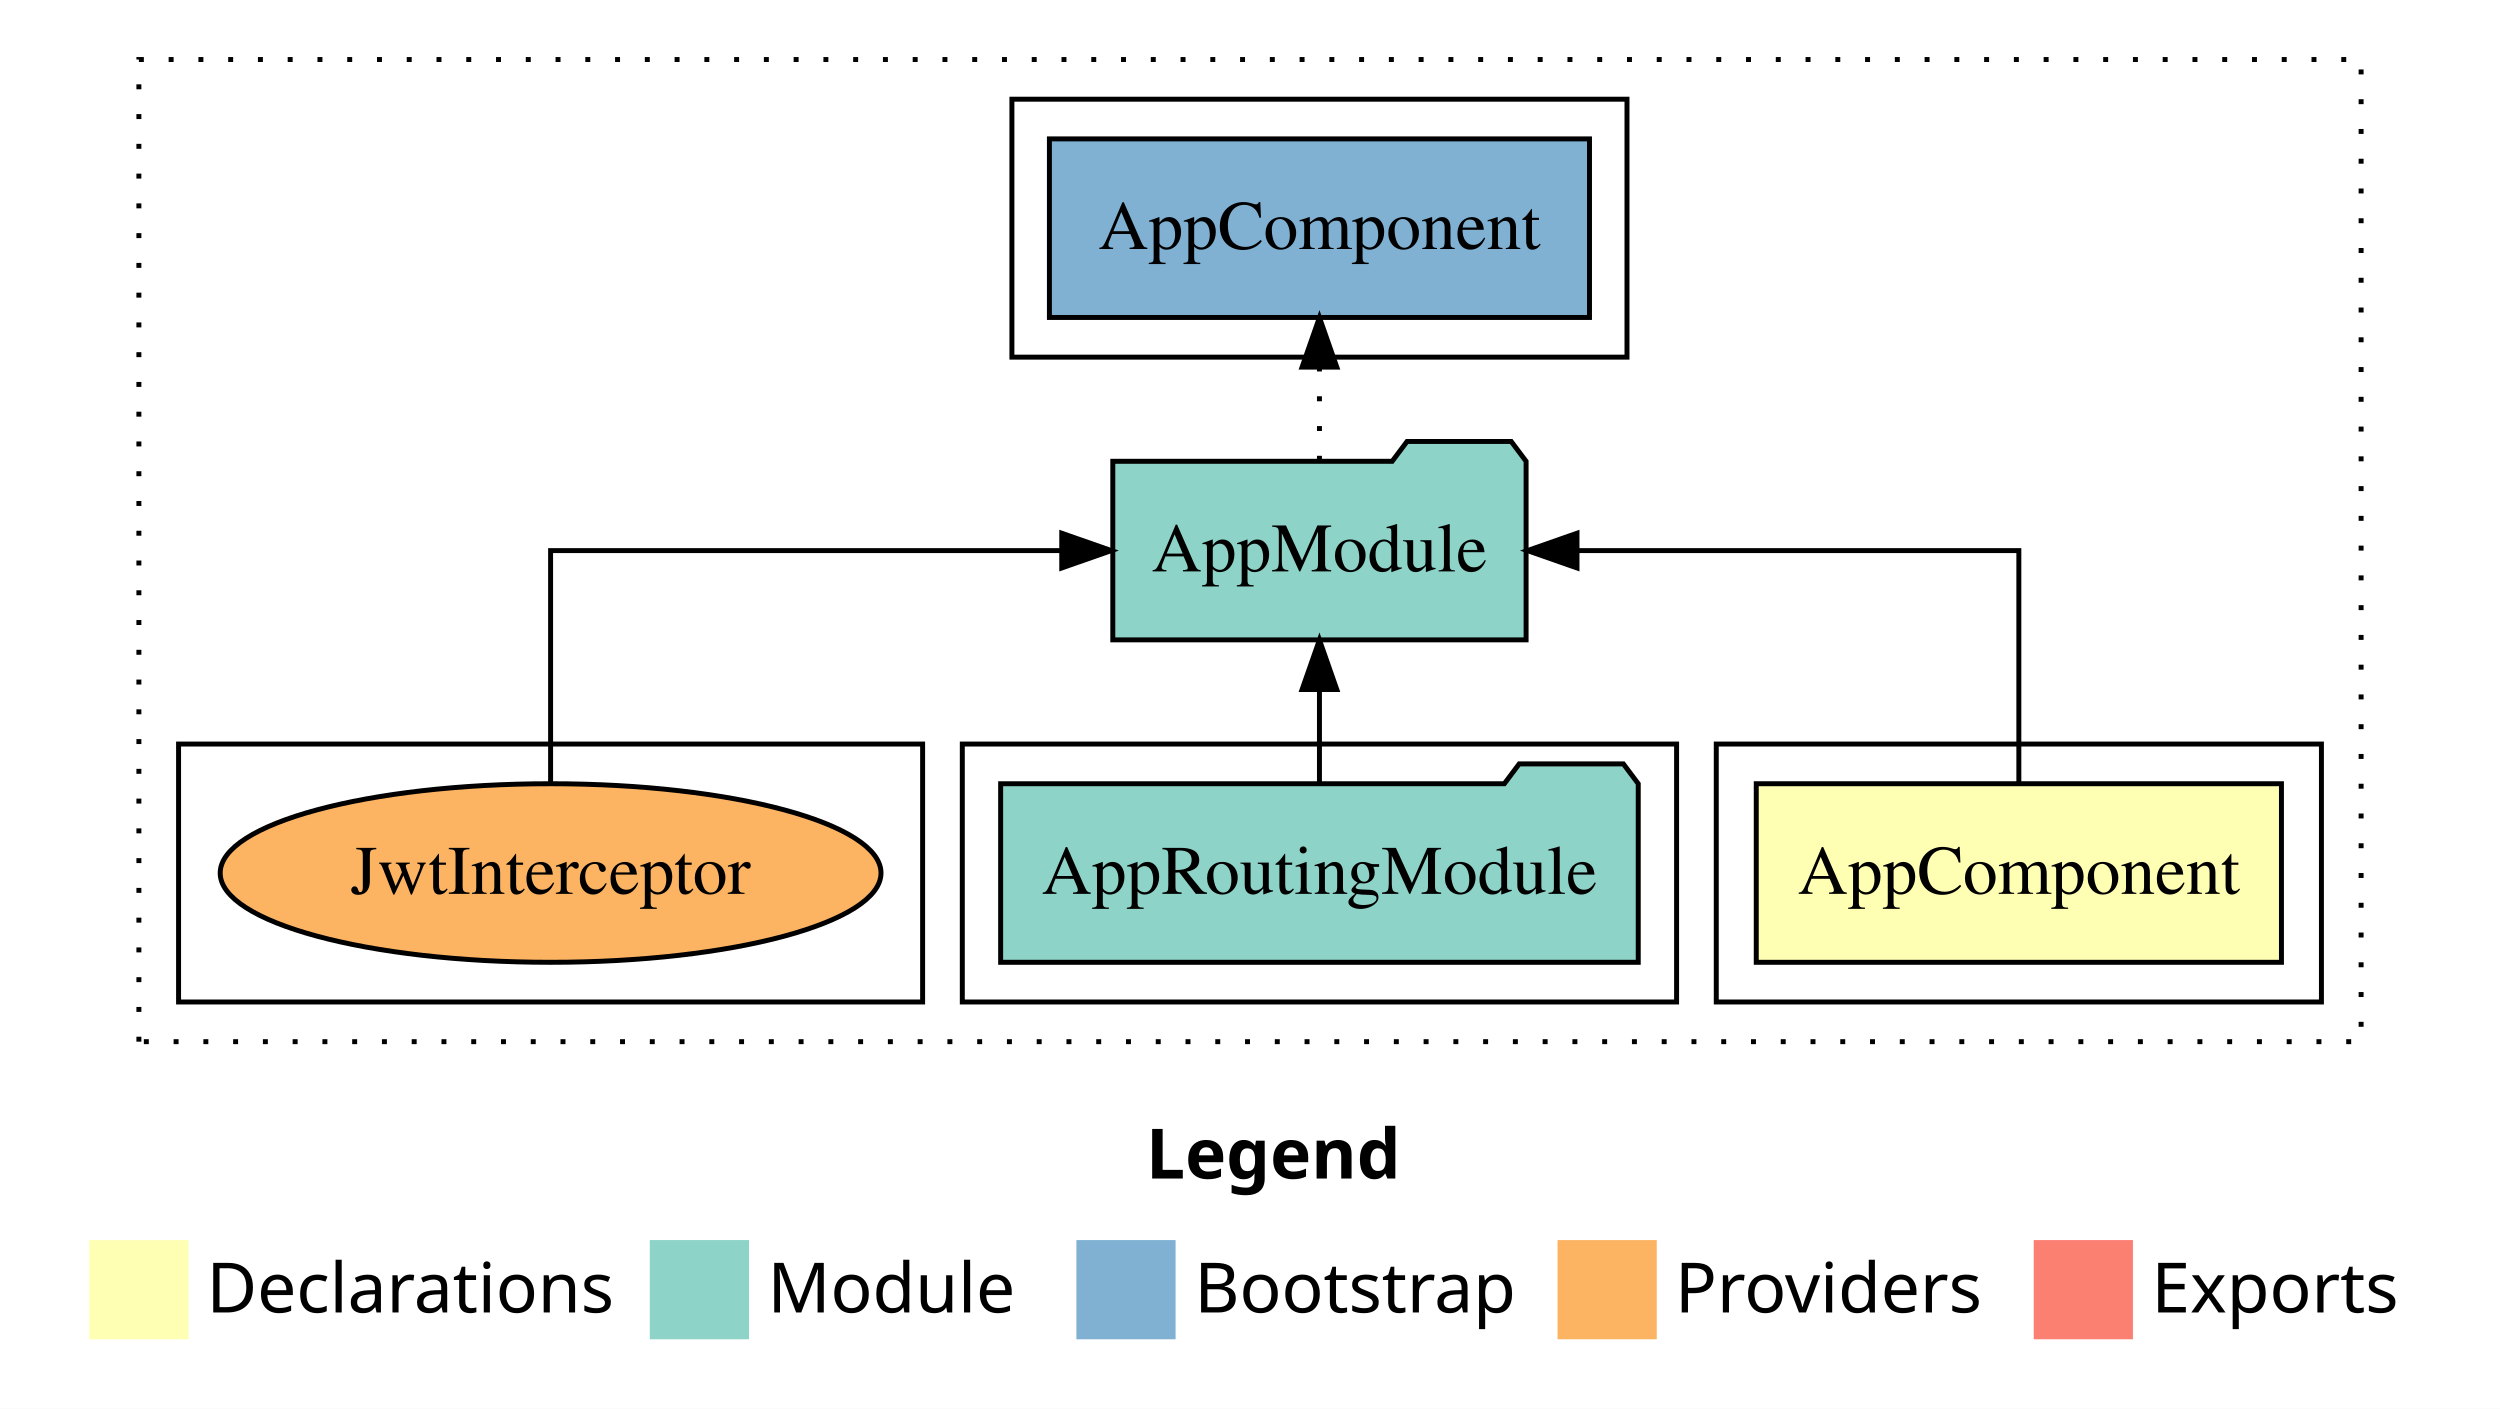
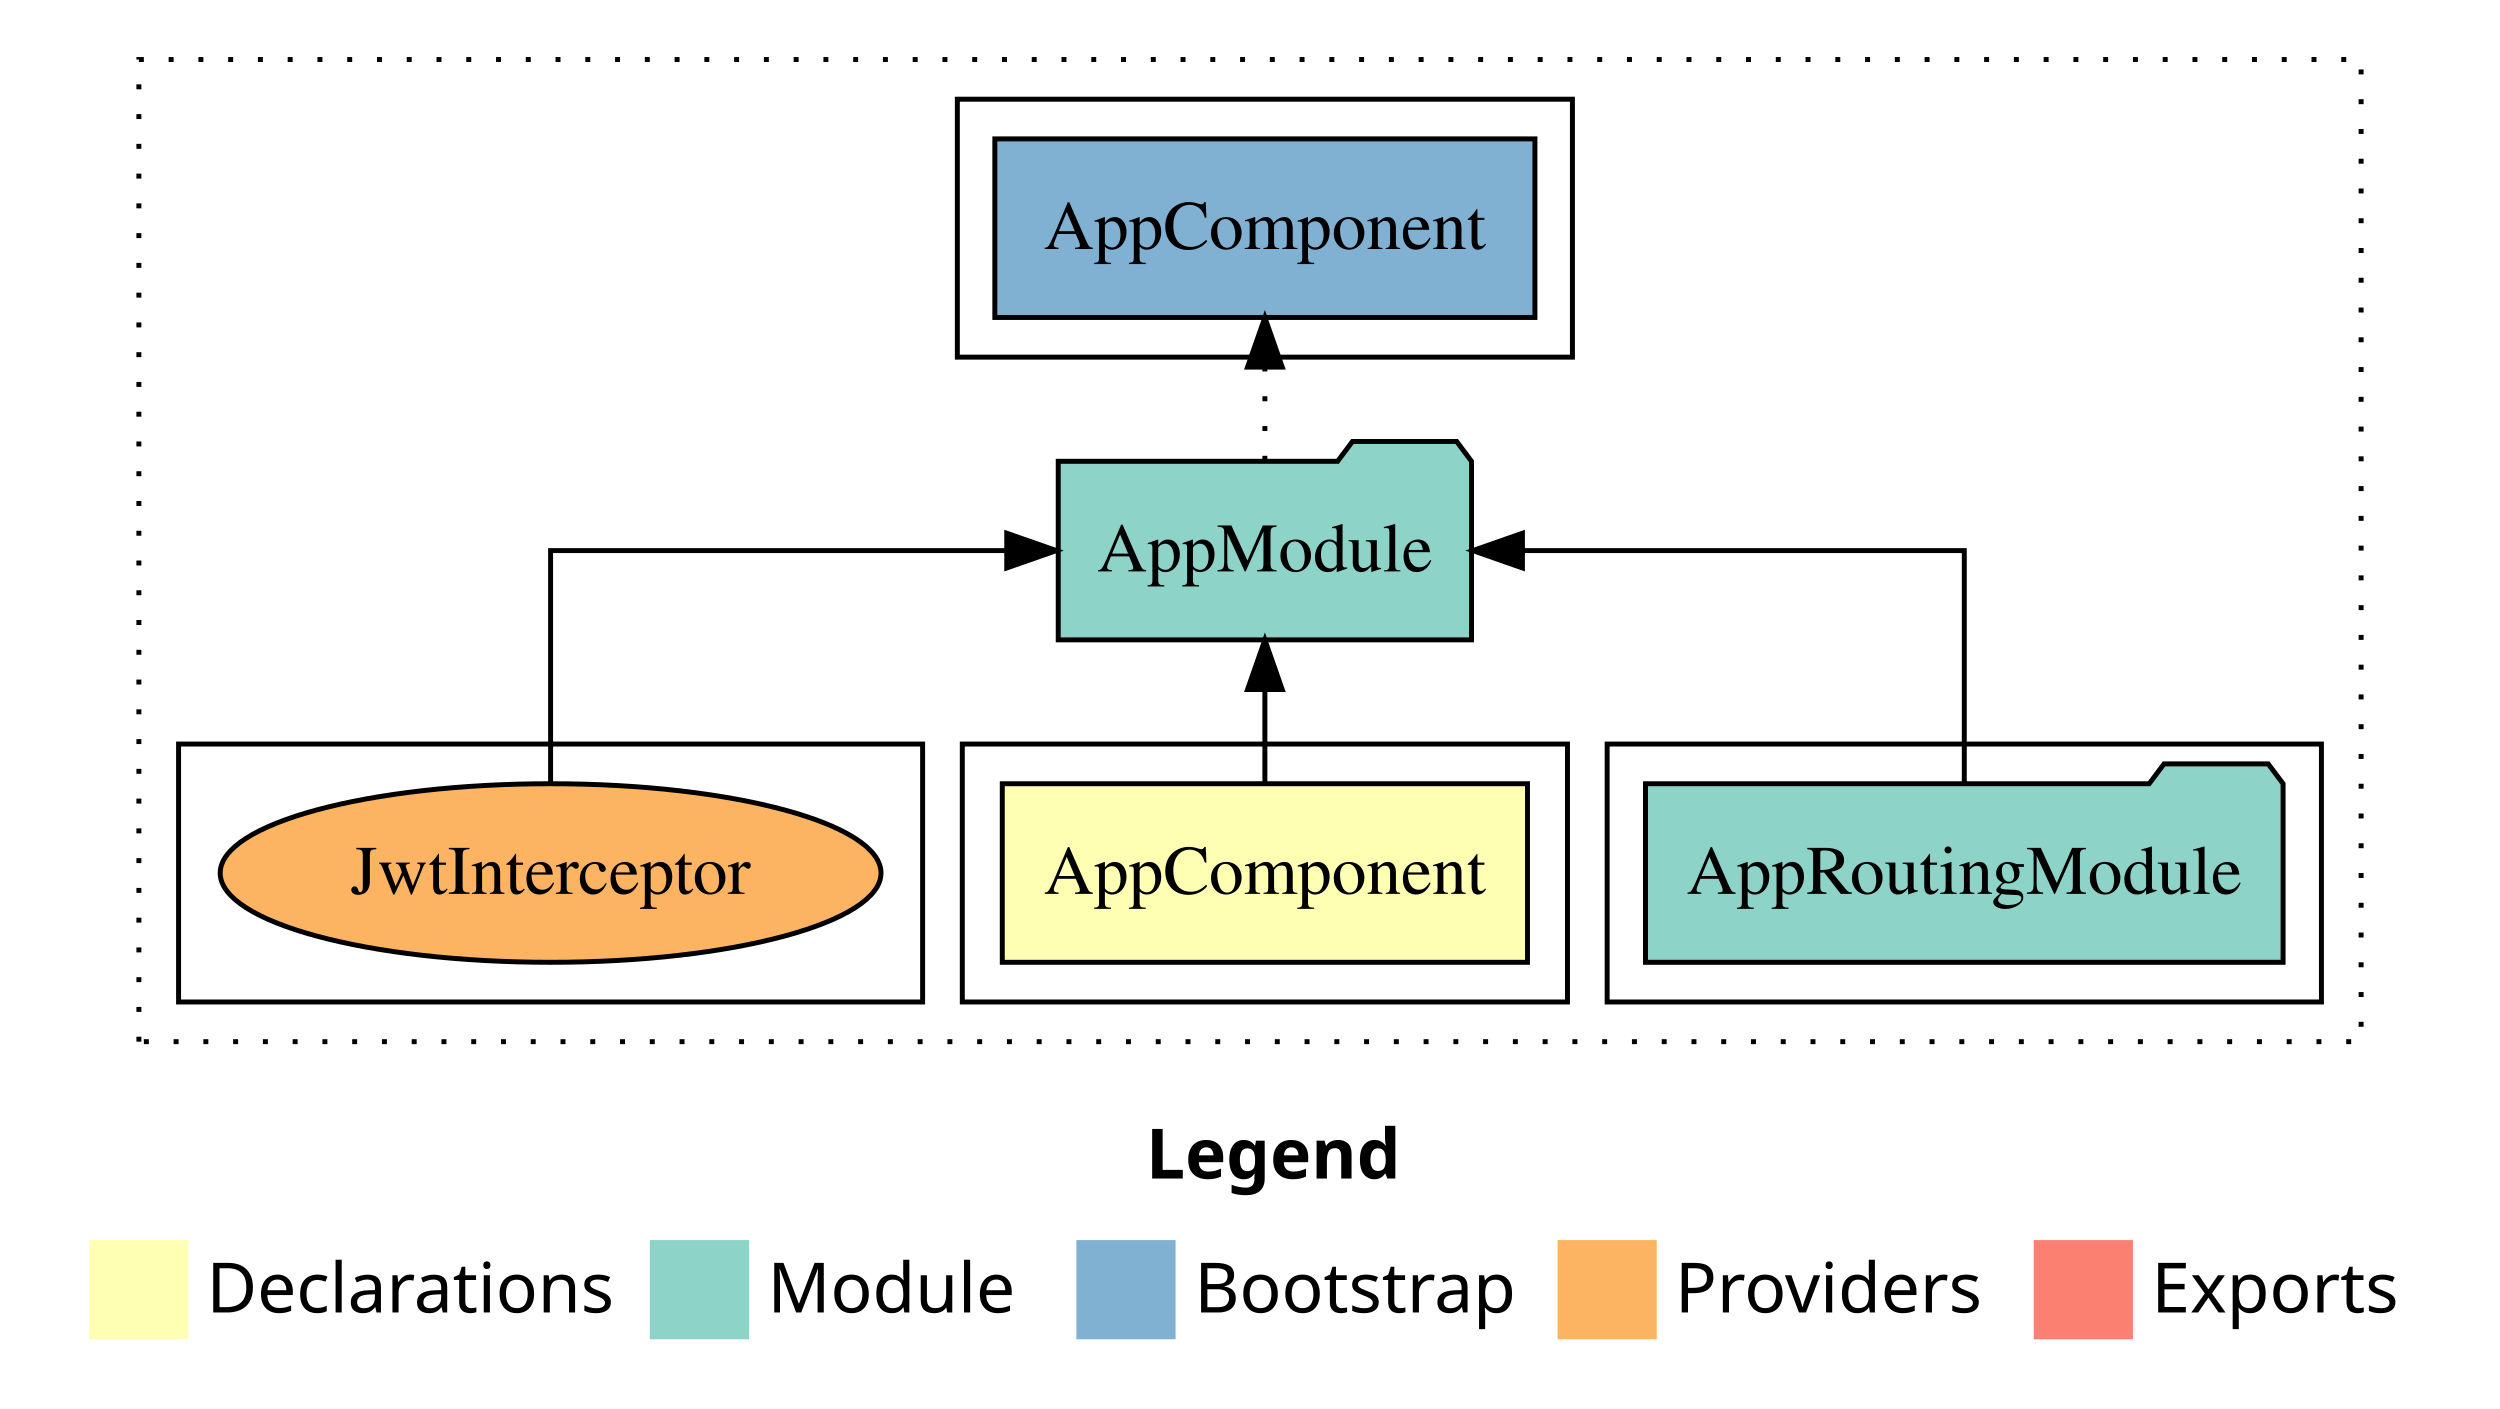
<svg xmlns="http://www.w3.org/2000/svg" width="504pt" height="284pt" viewBox="0.00 0.00 504.00 284.00">
  <g id="graph0" class="graph" transform="scale(1 1) rotate(0) translate(4 280)">
    <polygon fill="white" stroke="transparent" points="-4,4 -4,-280 500,-280 500,4 -4,4" />
    <text text-anchor="start" x="227.01" y="-42.4" font-family="Times-12" font-weight="bold" font-size="14.00">Legend</text>
    <polygon fill="#ffffb3" stroke="transparent" points="14,-10 14,-30 34,-30 34,-10 14,-10" />
    <text text-anchor="start" x="37.63" y="-15.4" font-family="Times-12" font-size="14.00">  Declarations</text>
    <polygon fill="#8dd3c7" stroke="transparent" points="127,-10 127,-30 147,-30 147,-10 127,-10" />
    <text text-anchor="start" x="150.73" y="-15.4" font-family="Times-12" font-size="14.00">  Module</text>
    <polygon fill="#80b1d3" stroke="transparent" points="213,-10 213,-30 233,-30 233,-10 213,-10" />
    <text text-anchor="start" x="236.78" y="-15.4" font-family="Times-12" font-size="14.00">  Bootstrap</text>
    <polygon fill="#fdb462" stroke="transparent" points="310,-10 310,-30 330,-30 330,-10 310,-10" />
    <text text-anchor="start" x="333.67" y="-15.4" font-family="Times-12" font-size="14.00">  Providers</text>
    <polygon fill="#fb8072" stroke="transparent" points="406,-10 406,-30 426,-30 426,-10 406,-10" />
    <text text-anchor="start" x="429.73" y="-15.4" font-family="Times-12" font-size="14.00">  Exports</text>
    <g id="clust1" class="cluster">
      <polygon fill="none" stroke="black" stroke-dasharray="1,5" points="24,-70 24,-268 472,-268 472,-70 24,-70" />
    </g>
-     <g id="clust2" class="cluster">
-       <polygon fill="none" stroke="black" points="342,-78 342,-130 464,-130 464,-78 342,-78" />
-     </g>
    <g id="clust4" class="cluster">
-       <polygon fill="none" stroke="black" points="190,-78 190,-130 334,-130 334,-78 190,-78" />
+       <polygon fill="none" stroke="black" points="320,-78 320,-130 464,-130 464,-78 320,-78" />
    </g>
    <g id="clust6" class="cluster">
-       <polygon fill="none" stroke="black" points="200,-208 200,-260 324,-260 324,-208 200,-208" />
+       <polygon fill="none" stroke="black" points="189,-208 189,-260 313,-260 313,-208 189,-208" />
+     </g>
+     <g id="clust2" class="cluster">
+       <polygon fill="none" stroke="black" points="190,-78 190,-130 312,-130 312,-78 190,-78" />
    </g>
    <g id="clust7" class="cluster">
      <polygon fill="none" stroke="black" points="32,-78 32,-130 182,-130 182,-78 32,-78" />
    </g>
    <g id="node1" class="node">
-       <polygon fill="#ffffb3" stroke="black" points="455.94,-122 350.06,-122 350.06,-86 455.94,-86 455.94,-122" />
-       <text text-anchor="middle" x="403" y="-99.8" font-family="Times,serif" font-size="14.00">AppComponent</text>
+       <polygon fill="#ffffb3" stroke="black" points="303.94,-122 198.06,-122 198.06,-86 303.94,-86 303.94,-122" />
+       <text text-anchor="middle" x="251" y="-99.8" font-family="Times,serif" font-size="14.00">AppComponent</text>
    </g>
    <g id="node2" class="node">
-       <polygon fill="#8dd3c7" stroke="black" points="303.66,-187 300.66,-191 279.66,-191 276.66,-187 220.34,-187 220.34,-151 303.66,-151 303.66,-187" />
-       <text text-anchor="middle" x="262" y="-164.8" font-family="Times,serif" font-size="14.00">AppModule</text>
+       <polygon fill="#8dd3c7" stroke="black" points="292.66,-187 289.66,-191 268.66,-191 265.66,-187 209.34,-187 209.34,-151 292.66,-151 292.66,-187" />
+       <text text-anchor="middle" x="251" y="-164.8" font-family="Times,serif" font-size="14.00">AppModule</text>
    </g>
    <g id="edge1" class="edge">
-       <path fill="none" stroke="black" d="M403,-122.11C403,-141.34 403,-169 403,-169 403,-169 313.92,-169 313.92,-169" />
-       <polygon fill="black" stroke="black" points="313.92,-165.5 303.92,-169 313.92,-172.5 313.92,-165.5" />
+       <path fill="none" stroke="black" d="M251,-122.11C251,-122.11 251,-140.99 251,-140.99" />
+       <polygon fill="black" stroke="black" points="247.5,-140.99 251,-150.99 254.5,-140.99 247.5,-140.99" />
    </g>
    <g id="node4" class="node">
-       <polygon fill="#80b1d3" stroke="black" points="316.44,-252 207.56,-252 207.56,-216 316.44,-216 316.44,-252" />
-       <text text-anchor="middle" x="262" y="-229.8" font-family="Times,serif" font-size="14.00">AppComponent </text>
+       <polygon fill="#80b1d3" stroke="black" points="305.44,-252 196.56,-252 196.56,-216 305.44,-216 305.44,-252" />
+       <text text-anchor="middle" x="251" y="-229.8" font-family="Times,serif" font-size="14.00">AppComponent </text>
    </g>
    <g id="edge3" class="edge">
-       <path fill="none" stroke="black" stroke-dasharray="1,5" d="M262,-187.11C262,-187.11 262,-205.99 262,-205.99" />
-       <polygon fill="black" stroke="black" points="258.5,-205.99 262,-215.99 265.5,-205.99 258.5,-205.99" />
+       <path fill="none" stroke="black" stroke-dasharray="1,5" d="M251,-187.11C251,-187.11 251,-205.99 251,-205.99" />
+       <polygon fill="black" stroke="black" points="247.5,-205.99 251,-215.99 254.5,-205.99 247.5,-205.99" />
    </g>
    <g id="node3" class="node">
-       <polygon fill="#8dd3c7" stroke="black" points="326.27,-122 323.27,-126 302.27,-126 299.27,-122 197.73,-122 197.73,-86 326.27,-86 326.27,-122" />
-       <text text-anchor="middle" x="262" y="-99.8" font-family="Times,serif" font-size="14.00">AppRoutingModule</text>
+       <polygon fill="#8dd3c7" stroke="black" points="456.27,-122 453.27,-126 432.27,-126 429.27,-122 327.73,-122 327.73,-86 456.27,-86 456.27,-122" />
+       <text text-anchor="middle" x="392" y="-99.8" font-family="Times,serif" font-size="14.00">AppRoutingModule</text>
    </g>
    <g id="edge2" class="edge">
-       <path fill="none" stroke="black" d="M262,-122.11C262,-122.11 262,-140.99 262,-140.99" />
-       <polygon fill="black" stroke="black" points="258.5,-140.99 262,-150.99 265.5,-140.99 258.5,-140.99" />
+       <path fill="none" stroke="black" d="M392,-122.11C392,-141.34 392,-169 392,-169 392,-169 302.92,-169 302.92,-169" />
+       <polygon fill="black" stroke="black" points="302.92,-165.5 292.92,-169 302.92,-172.5 302.92,-165.5" />
    </g>
    <g id="node5" class="node">
      <ellipse fill="#fdb462" stroke="black" cx="107" cy="-104" rx="66.61" ry="18" />
      <text text-anchor="middle" x="107" y="-99.8" font-family="Times,serif" font-size="14.00">JwtInterceptor</text>
    </g>
    <g id="edge4" class="edge">
-       <path fill="none" stroke="black" d="M107,-122.11C107,-141.34 107,-169 107,-169 107,-169 210.05,-169 210.05,-169" />
-       <polygon fill="black" stroke="black" points="210.05,-172.5 220.05,-169 210.05,-165.5 210.05,-172.5" />
+       <path fill="none" stroke="black" d="M107,-122.11C107,-141.34 107,-169 107,-169 107,-169 198.96,-169 198.96,-169" />
+       <polygon fill="black" stroke="black" points="198.96,-172.5 208.96,-169 198.96,-165.5 198.96,-172.5" />
    </g>
  </g>
</svg>
